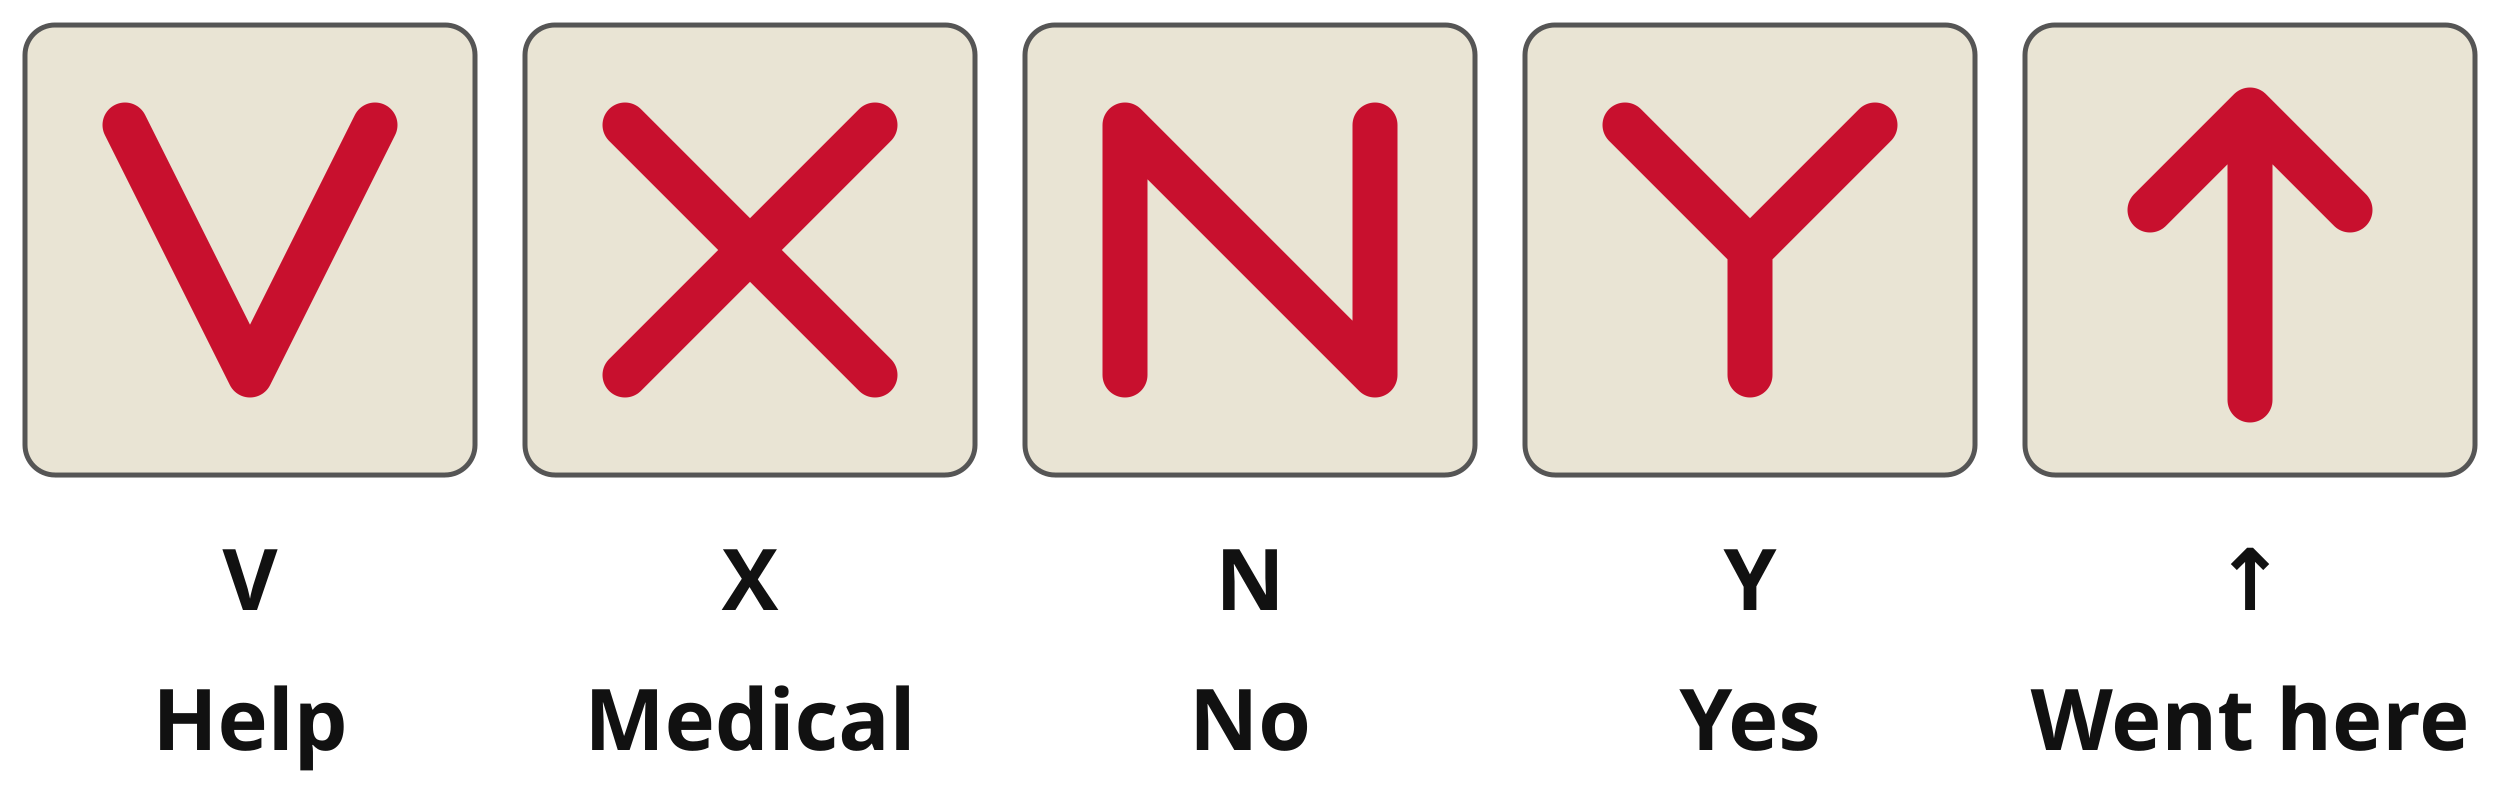
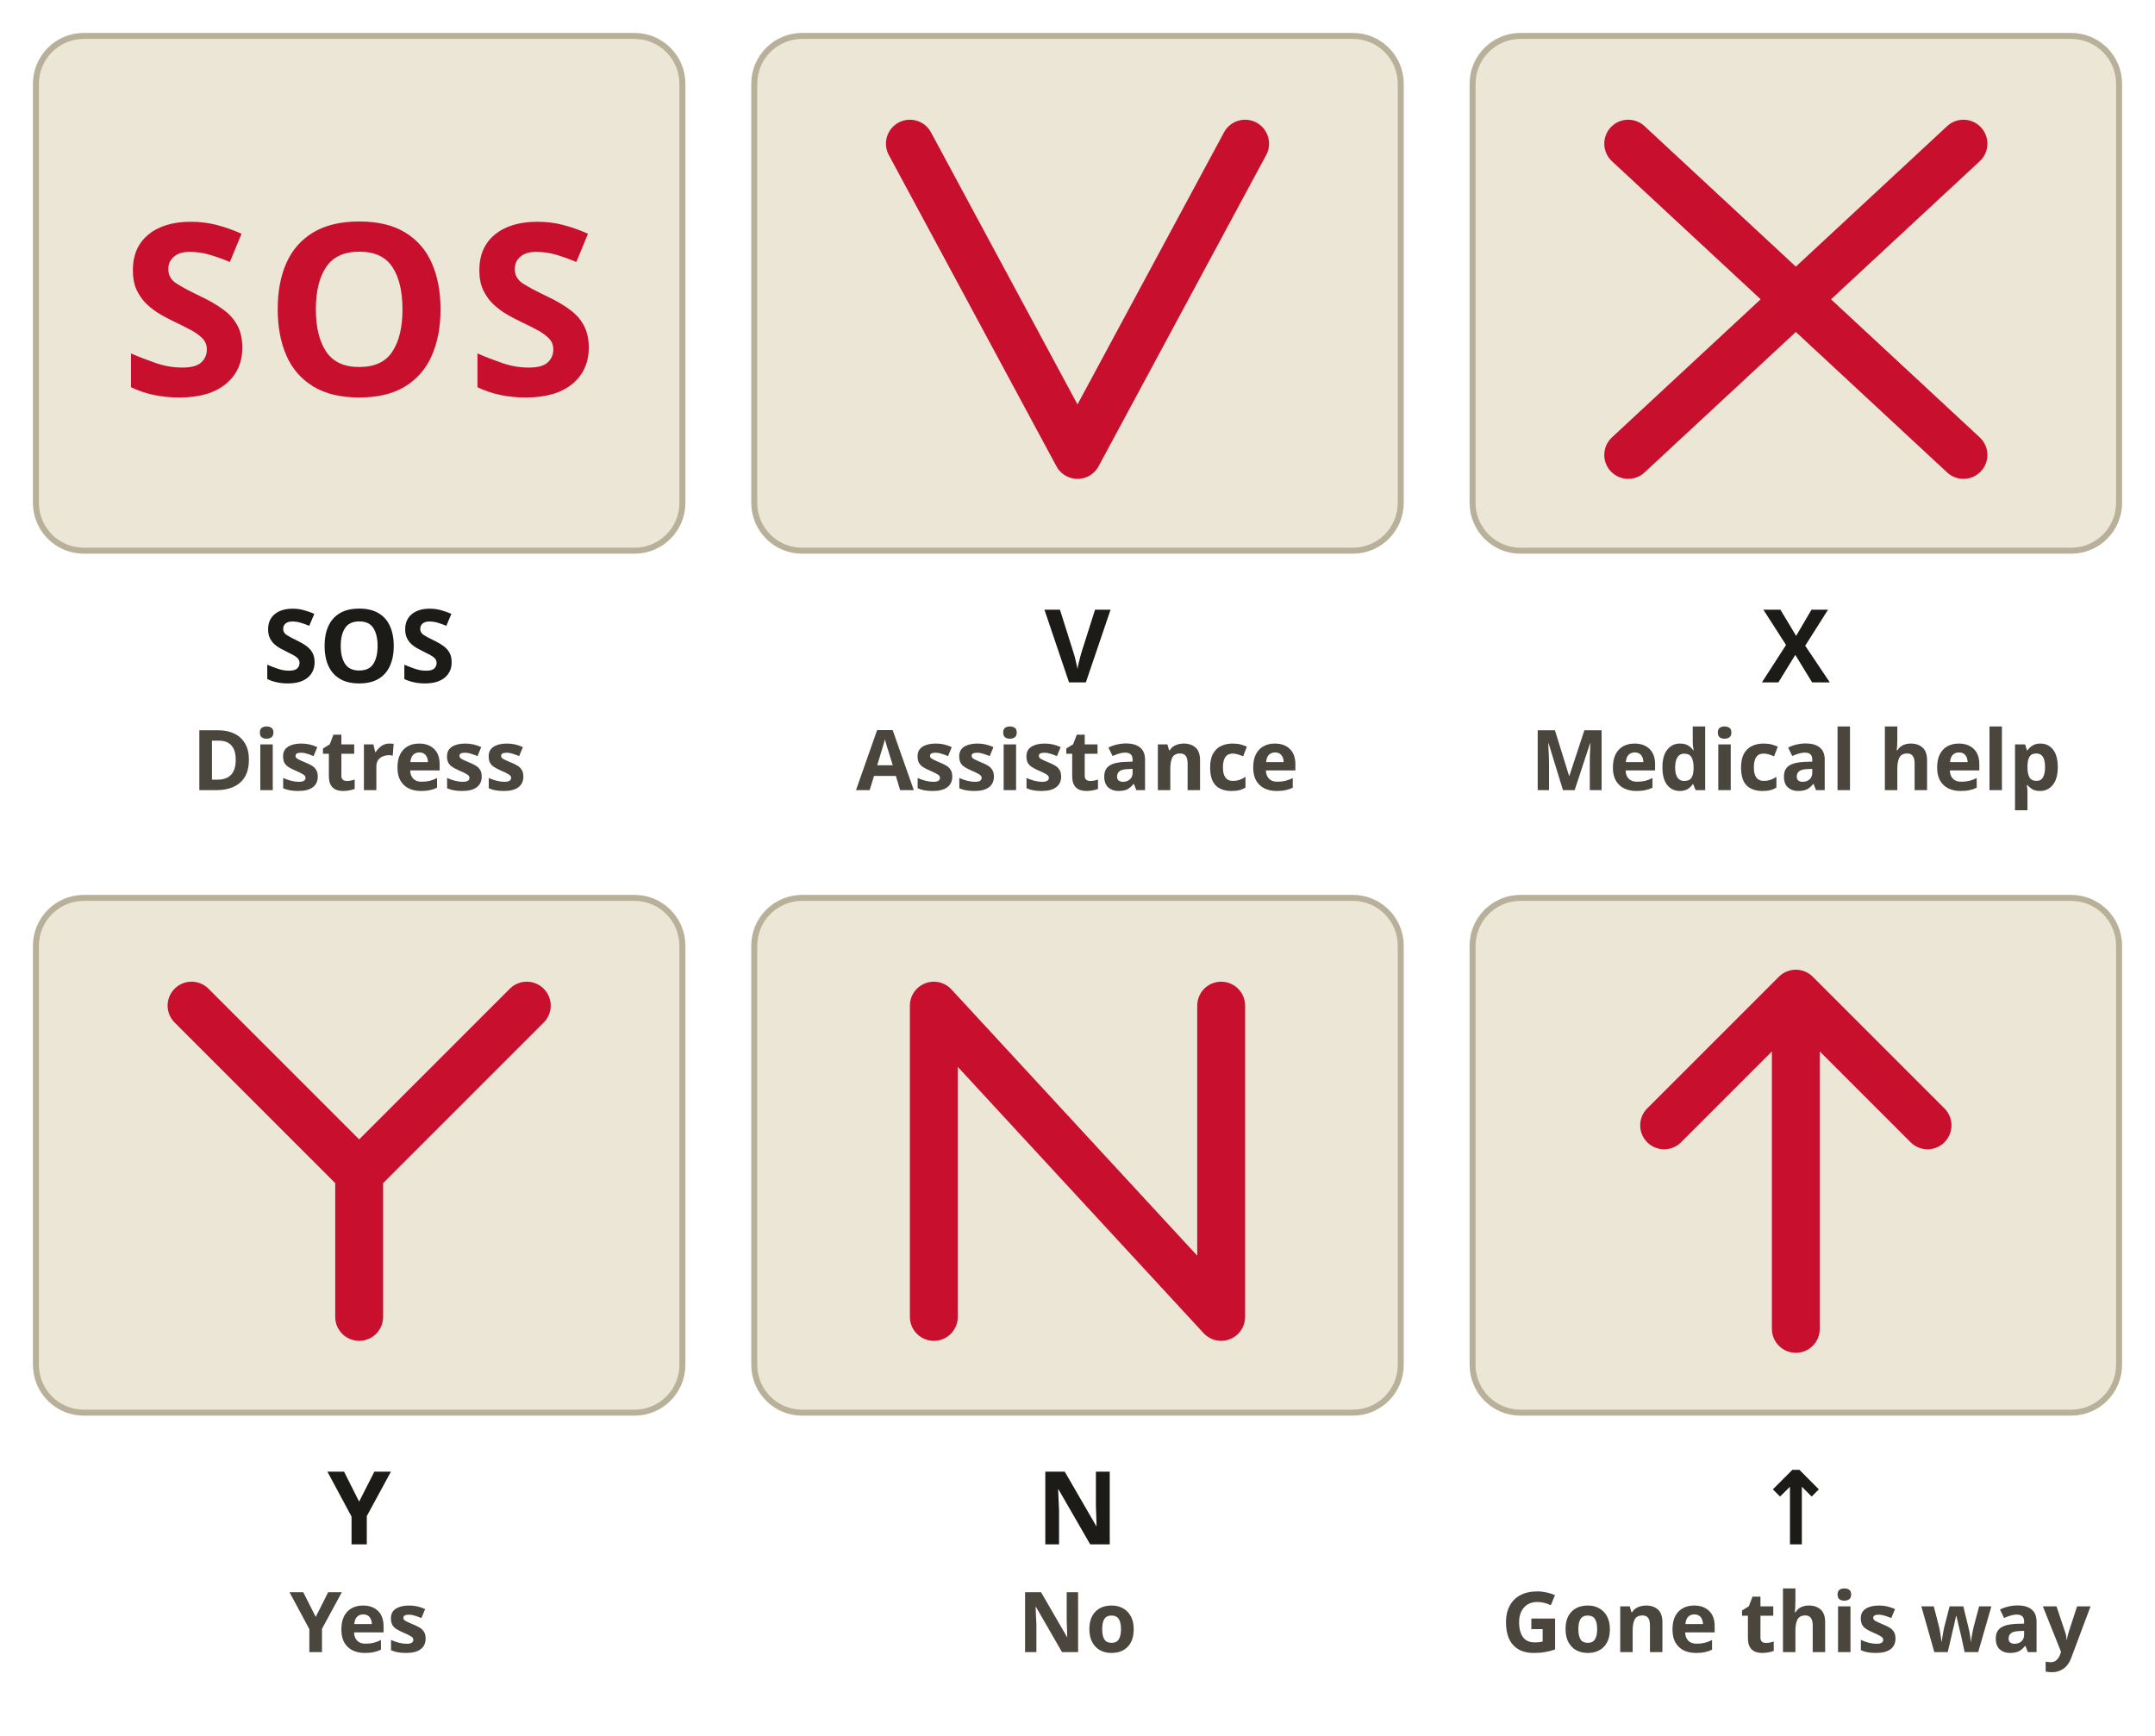
- <svg xmlns="http://www.w3.org/2000/svg" viewBox="0 0 500 160" role="img" aria-label="Ground-to-air signals: V requires assistance, X requires medical assistance, N no, Y yes, arrow proceeding in this direction">
-   <style>.s{fill:none;stroke:#c8102e;stroke-width:9;stroke-linecap:round;stroke-linejoin:round}.t{font:700 17px sans-serif;fill:#111;text-anchor:middle}.b{fill:#e9e4d4;stroke:#555;stroke-width:1}</style>
-   <rect class="b" x="5" y="5" width="90" height="90" rx="6" />
-   <path class="s" d="M25 25 50 75 75 25" />
-   <text class="t" x="50" y="122">V</text>
-   <text class="t" x="50" y="150">Help</text>
-   <rect class="b" x="105" y="5" width="90" height="90" rx="6" />
-   <path class="s" d="M125 25 175 75M175 25 125 75" />
-   <text class="t" x="150" y="122">X</text>
-   <text class="t" x="150" y="150">Medical</text>
-   <rect class="b" x="205" y="5" width="90" height="90" rx="6" />
-   <path class="s" d="M225 75V25l50 50V25" />
-   <text class="t" x="250" y="122">N</text>
-   <text class="t" x="250" y="150">No</text>
-   <rect class="b" x="305" y="5" width="90" height="90" rx="6" />
-   <path class="s" d="M325 25 350 50 375 25M350 50v25" />
-   <text class="t" x="350" y="122">Y</text>
-   <text class="t" x="350" y="150">Yes</text>
-   <rect class="b" x="405" y="5" width="90" height="90" rx="6" />
-   <path class="s" d="M450 80V22M430 42 450 22 470 42" />
-   <text class="t" x="450" y="122">↑</text>
-   <text class="t" x="450" y="150">Went here</text>
+ <svg xmlns="http://www.w3.org/2000/svg" viewBox="0 0 360 290" role="img" aria-label="Ground-to-air signals: SOS; V need assistance; X need medical help; Y yes; N no; arrow gone this way">
+   <style>.s{fill:none;stroke:#c8102e;stroke-width:8;stroke-linecap:round;stroke-linejoin:round}.l{font:700 17px sans-serif;fill:#1d1b18;text-anchor:middle}.m{font:600 14px sans-serif;fill:#4a453d;text-anchor:middle}.b{fill:#ece6d6;stroke:#b9b09a;stroke-width:1}</style>
+   <rect class="b" x="6" y="6" width="108" height="86" rx="8" />
+   <text x="60" y="66" text-anchor="middle" style="font:800 40px sans-serif;fill:#c8102e;letter-spacing:2px">SOS</text>
+   <text class="l" x="60" y="114">SOS</text>
+   <text class="m" x="60" y="132">Distress</text>
+   <rect class="b" x="126" y="6" width="108" height="86" rx="8" />
+   <path class="s" d="M152 24 180 76 208 24" />
+   <text class="l" x="180" y="114">V</text>
+   <text class="m" x="180" y="132">Assistance</text>
+   <rect class="b" x="246" y="6" width="108" height="86" rx="8" />
+   <path class="s" d="M272 24 328 76M328 24 272 76" />
+   <text class="l" x="300" y="114">X</text>
+   <text class="m" x="300" y="132">Medical help</text>
+   <rect class="b" x="6" y="150" width="108" height="86" rx="8" />
+   <path class="s" d="M32 168 60 196 88 168M60 196v24" />
+   <text class="l" x="60" y="258">Y</text>
+   <text class="m" x="60" y="276">Yes</text>
+   <rect class="b" x="126" y="150" width="108" height="86" rx="8" />
+   <path class="s" d="M156 220v-52l48 52v-52" />
+   <text class="l" x="180" y="258">N</text>
+   <text class="m" x="180" y="276">No</text>
+   <rect class="b" x="246" y="150" width="108" height="86" rx="8" />
+   <path class="s" d="M300 222v-56M278 188l22-22 22 22" />
+   <text class="l" x="300" y="258">↑</text>
+   <text class="m" x="300" y="276">Gone this way</text>
</svg>
